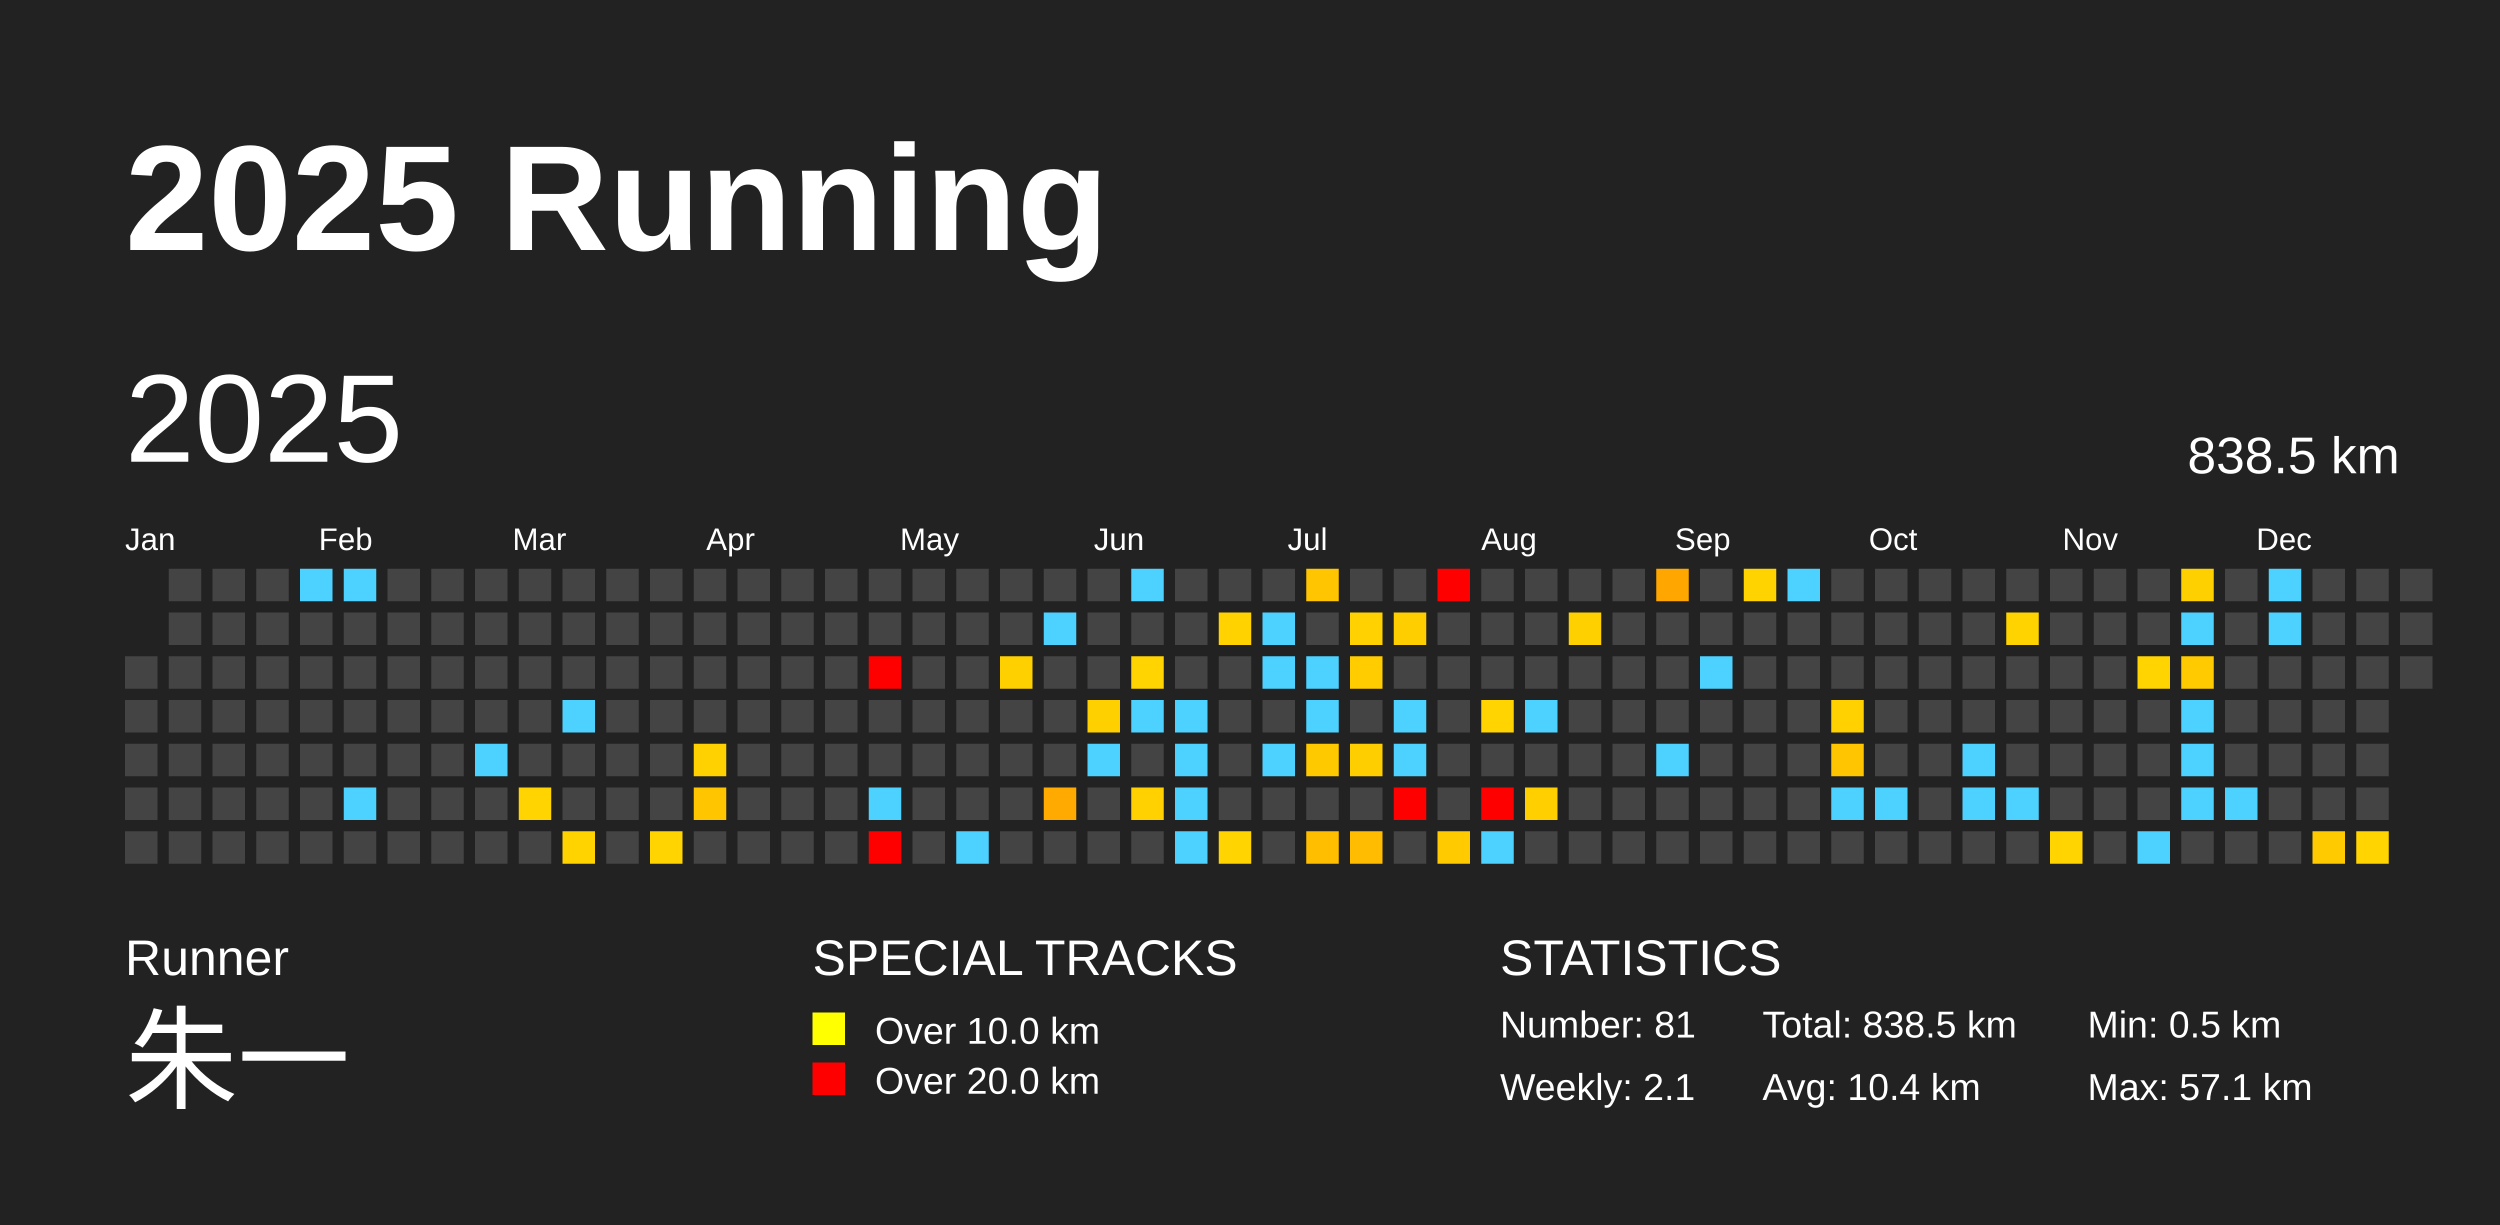
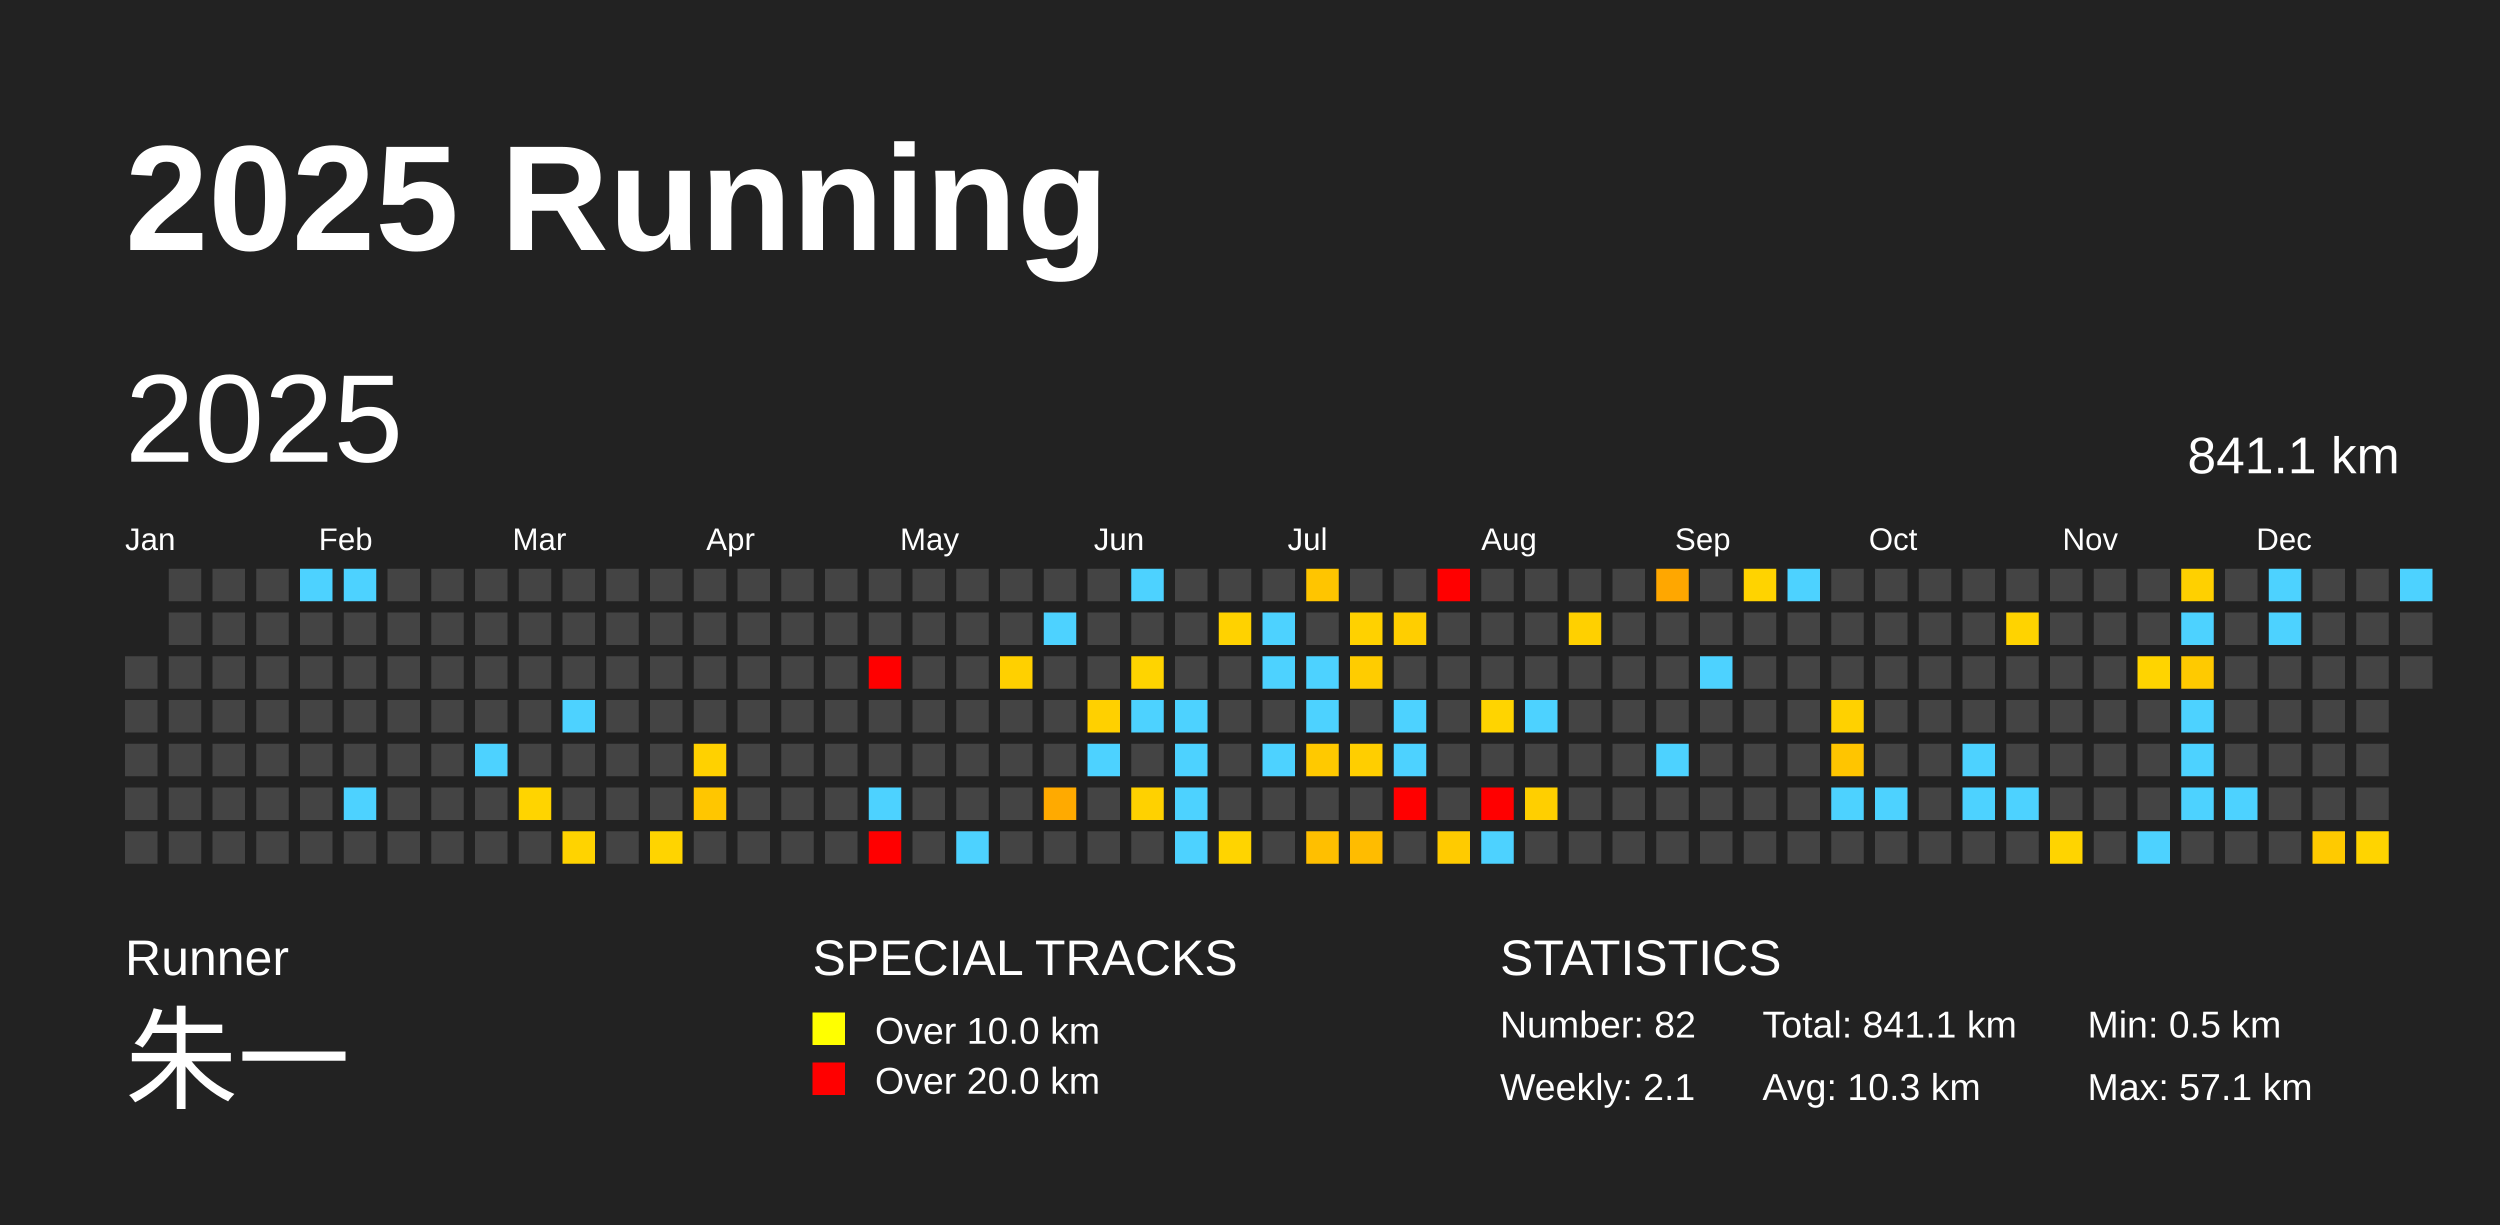
<svg xmlns="http://www.w3.org/2000/svg" baseProfile="full" height="98mm" version="1.1" viewBox="0,0,200,98" width="200mm">
  <defs />
  <rect fill="#222222" height="98" width="200" x="0" y="0" />
  <text fill="#FFFFFF" style="font-size:12px; font-family:Arial; font-weight:bold;" x="10" y="20">2025 Running</text>
  <text fill="#FFFFFF" style="font-size:4px; font-family:Arial" x="10" y="78">Runner</text>
  <text fill="#FFFFFF" style="font-size:9px; font-family:Arial" x="10" y="88">朱一</text>
  <text fill="#FFFFFF" style="font-size:4px; font-family:Arial" x="65" y="78">SPECIAL TRACKS</text>
  <rect fill="yellow" height="2.6" width="2.6" x="65" y="81" />
  <text fill="#FFFFFF" style="font-size:3px; font-family:Arial" x="70" y="83.5">Over 10.0 km</text>
  <rect fill="red" height="2.6" width="2.6" x="65" y="85" />
  <text fill="#FFFFFF" style="font-size:3px; font-family:Arial" x="70" y="87.5">Over 20.0 km</text>
  <text fill="#FFFFFF" style="font-size:4px; font-family:Arial" x="120" y="78">STATISTICS</text>
-   <text fill="#FFFFFF" style="font-size:3px; font-family:Arial" x="120" y="83">Number: 81</text>
+   <text fill="#FFFFFF" style="font-size:3px; font-family:Arial" x="120" y="83">Number: 82</text>
  <text fill="#FFFFFF" style="font-size:3px; font-family:Arial" x="120" y="88">Weekly: 2.1</text>
-   <text fill="#FFFFFF" style="font-size:3px; font-family:Arial" x="141" y="83">Total: 838.5 km</text>
-   <text fill="#FFFFFF" style="font-size:3px; font-family:Arial" x="141" y="88">Avg: 10.4 km</text>
+   <text fill="#FFFFFF" style="font-size:3px; font-family:Arial" x="141" y="83">Total: 841.1 km</text>
+   <text fill="#FFFFFF" style="font-size:3px; font-family:Arial" x="141" y="88">Avg: 10.3 km</text>
  <text fill="#FFFFFF" style="font-size:3px; font-family:Arial" x="167" y="83">Min: 0.5 km</text>
  <text fill="#FFFFFF" style="font-size:3px; font-family:Arial" x="167" y="88">Max: 57.1 km</text>
  <text dominant-baseline="hanging" fill="#FFFFFF" style="font-size:10.0px; font-family:Arial;" x="10" y="30">2025</text>
-   <text dominant-baseline="hanging" fill="#FFFFFF" style="font-size:4.125px; font-family:Arial;" x="175" y="35">838.5 km</text>
+   <text dominant-baseline="hanging" fill="#FFFFFF" style="font-size:4.125px; font-family:Arial;" x="175" y="35">841.1 km</text>
  <text fill="#FFFFFF" style="font-size:2.5px; font-family:Arial" x="10.0" y="44">Jan</text>
  <text fill="#FFFFFF" style="font-size:2.5px; font-family:Arial" x="25.5" y="44">Feb</text>
  <text fill="#FFFFFF" style="font-size:2.5px; font-family:Arial" x="41.0" y="44">Mar</text>
  <text fill="#FFFFFF" style="font-size:2.5px; font-family:Arial" x="56.5" y="44">Apr</text>
  <text fill="#FFFFFF" style="font-size:2.5px; font-family:Arial" x="72.0" y="44">May</text>
  <text fill="#FFFFFF" style="font-size:2.5px; font-family:Arial" x="87.5" y="44">Jun</text>
  <text fill="#FFFFFF" style="font-size:2.5px; font-family:Arial" x="103.0" y="44">Jul</text>
  <text fill="#FFFFFF" style="font-size:2.5px; font-family:Arial" x="118.5" y="44">Aug</text>
  <text fill="#FFFFFF" style="font-size:2.5px; font-family:Arial" x="134.0" y="44">Sep</text>
  <text fill="#FFFFFF" style="font-size:2.5px; font-family:Arial" x="149.5" y="44">Oct</text>
  <text fill="#FFFFFF" style="font-size:2.5px; font-family:Arial" x="165.0" y="44">Nov</text>
  <text fill="#FFFFFF" style="font-size:2.5px; font-family:Arial" x="180.5" y="44">Dec</text>
  <rect fill="#444444" height="2.6" width="2.6" x="10.0" y="52.5" />
  <rect fill="#444444" height="2.6" width="2.6" x="10.0" y="56.0" />
  <rect fill="#444444" height="2.6" width="2.6" x="10.0" y="59.5" />
  <rect fill="#444444" height="2.6" width="2.6" x="10.0" y="63.0" />
  <rect fill="#444444" height="2.6" width="2.6" x="10.0" y="66.5" />
  <rect fill="#444444" height="2.6" width="2.6" x="13.5" y="45.5" />
  <rect fill="#444444" height="2.6" width="2.6" x="13.5" y="49.0" />
  <rect fill="#444444" height="2.6" width="2.6" x="13.5" y="52.5" />
  <rect fill="#444444" height="2.6" width="2.6" x="13.5" y="56.0" />
  <rect fill="#444444" height="2.6" width="2.6" x="13.5" y="59.5" />
  <rect fill="#444444" height="2.6" width="2.6" x="13.5" y="63.0" />
  <rect fill="#444444" height="2.6" width="2.6" x="13.5" y="66.5" />
  <rect fill="#444444" height="2.6" width="2.6" x="17.0" y="45.5" />
  <rect fill="#444444" height="2.6" width="2.6" x="17.0" y="49.0" />
  <rect fill="#444444" height="2.6" width="2.6" x="17.0" y="52.5" />
  <rect fill="#444444" height="2.6" width="2.6" x="17.0" y="56.0" />
  <rect fill="#444444" height="2.6" width="2.6" x="17.0" y="59.5" />
  <rect fill="#444444" height="2.6" width="2.6" x="17.0" y="63.0" />
  <rect fill="#444444" height="2.6" width="2.6" x="17.0" y="66.5" />
  <rect fill="#444444" height="2.6" width="2.6" x="20.5" y="45.5" />
  <rect fill="#444444" height="2.6" width="2.6" x="20.5" y="49.0" />
  <rect fill="#444444" height="2.6" width="2.6" x="20.5" y="52.5" />
  <rect fill="#444444" height="2.6" width="2.6" x="20.5" y="56.0" />
  <rect fill="#444444" height="2.6" width="2.6" x="20.5" y="59.5" />
  <rect fill="#444444" height="2.6" width="2.6" x="20.5" y="63.0" />
  <rect fill="#444444" height="2.6" width="2.6" x="20.5" y="66.5" />
  <rect fill="#4dd2ff" height="2.6" width="2.6" x="24.0" y="45.5" />
  <rect fill="#444444" height="2.6" width="2.6" x="24.0" y="49.0" />
  <rect fill="#444444" height="2.6" width="2.6" x="24.0" y="52.5" />
  <rect fill="#444444" height="2.6" width="2.6" x="24.0" y="56.0" />
  <rect fill="#444444" height="2.6" width="2.6" x="24.0" y="59.5" />
  <rect fill="#444444" height="2.6" width="2.6" x="24.0" y="63.0" />
  <rect fill="#444444" height="2.6" width="2.6" x="24.0" y="66.5" />
  <rect fill="#4dd2ff" height="2.6" width="2.6" x="27.5" y="45.5" />
  <rect fill="#444444" height="2.6" width="2.6" x="27.5" y="49.0" />
  <rect fill="#444444" height="2.6" width="2.6" x="27.5" y="52.5" />
  <rect fill="#444444" height="2.6" width="2.6" x="27.5" y="56.0" />
  <rect fill="#444444" height="2.6" width="2.6" x="27.5" y="59.5" />
  <rect fill="#4dd2ff" height="2.6" width="2.6" x="27.5" y="63.0" />
  <rect fill="#444444" height="2.6" width="2.6" x="27.5" y="66.5" />
  <rect fill="#444444" height="2.6" width="2.6" x="31.0" y="45.5" />
  <rect fill="#444444" height="2.6" width="2.6" x="31.0" y="49.0" />
  <rect fill="#444444" height="2.6" width="2.6" x="31.0" y="52.5" />
  <rect fill="#444444" height="2.6" width="2.6" x="31.0" y="56.0" />
  <rect fill="#444444" height="2.6" width="2.6" x="31.0" y="59.5" />
  <rect fill="#444444" height="2.6" width="2.6" x="31.0" y="63.0" />
  <rect fill="#444444" height="2.6" width="2.6" x="31.0" y="66.5" />
  <rect fill="#444444" height="2.6" width="2.6" x="34.5" y="45.5" />
  <rect fill="#444444" height="2.6" width="2.6" x="34.5" y="49.0" />
  <rect fill="#444444" height="2.6" width="2.6" x="34.5" y="52.5" />
  <rect fill="#444444" height="2.6" width="2.6" x="34.5" y="56.0" />
  <rect fill="#444444" height="2.6" width="2.6" x="34.5" y="59.5" />
  <rect fill="#444444" height="2.6" width="2.6" x="34.5" y="63.0" />
  <rect fill="#444444" height="2.6" width="2.6" x="34.5" y="66.5" />
  <rect fill="#444444" height="2.6" width="2.6" x="38.0" y="45.5" />
  <rect fill="#444444" height="2.6" width="2.6" x="38.0" y="49.0" />
  <rect fill="#444444" height="2.6" width="2.6" x="38.0" y="52.5" />
  <rect fill="#444444" height="2.6" width="2.6" x="38.0" y="56.0" />
  <rect fill="#4dd2ff" height="2.6" width="2.6" x="38.0" y="59.5" />
  <rect fill="#444444" height="2.6" width="2.6" x="38.0" y="63.0" />
  <rect fill="#444444" height="2.6" width="2.6" x="38.0" y="66.5" />
  <rect fill="#444444" height="2.6" width="2.6" x="41.5" y="45.5" />
  <rect fill="#444444" height="2.6" width="2.6" x="41.5" y="49.0" />
  <rect fill="#444444" height="2.6" width="2.6" x="41.5" y="52.5" />
  <rect fill="#444444" height="2.6" width="2.6" x="41.5" y="56.0" />
  <rect fill="#444444" height="2.6" width="2.6" x="41.5" y="59.5" />
  <rect fill="#ffd400" height="2.6" width="2.6" x="41.5" y="63.0" />
  <rect fill="#444444" height="2.6" width="2.6" x="41.5" y="66.5" />
  <rect fill="#444444" height="2.6" width="2.6" x="45.0" y="45.5" />
  <rect fill="#444444" height="2.6" width="2.6" x="45.0" y="49.0" />
  <rect fill="#444444" height="2.6" width="2.6" x="45.0" y="52.5" />
  <rect fill="#4dd2ff" height="2.6" width="2.6" x="45.0" y="56.0" />
  <rect fill="#444444" height="2.6" width="2.6" x="45.0" y="59.5" />
  <rect fill="#444444" height="2.6" width="2.6" x="45.0" y="63.0" />
  <rect fill="#ffd300" height="2.6" width="2.6" x="45.0" y="66.5" />
  <rect fill="#444444" height="2.6" width="2.6" x="48.5" y="45.5" />
  <rect fill="#444444" height="2.6" width="2.6" x="48.5" y="49.0" />
  <rect fill="#444444" height="2.6" width="2.6" x="48.5" y="52.5" />
  <rect fill="#444444" height="2.6" width="2.6" x="48.5" y="56.0" />
  <rect fill="#444444" height="2.6" width="2.6" x="48.5" y="59.5" />
  <rect fill="#444444" height="2.6" width="2.6" x="48.5" y="63.0" />
  <rect fill="#444444" height="2.6" width="2.6" x="48.5" y="66.5" />
  <rect fill="#444444" height="2.6" width="2.6" x="52.0" y="45.5" />
  <rect fill="#444444" height="2.6" width="2.6" x="52.0" y="49.0" />
  <rect fill="#444444" height="2.6" width="2.6" x="52.0" y="52.5" />
  <rect fill="#444444" height="2.6" width="2.6" x="52.0" y="56.0" />
  <rect fill="#444444" height="2.6" width="2.6" x="52.0" y="59.5" />
  <rect fill="#444444" height="2.6" width="2.6" x="52.0" y="63.0" />
  <rect fill="#ffd400" height="2.6" width="2.6" x="52.0" y="66.5" />
  <rect fill="#444444" height="2.6" width="2.6" x="55.5" y="45.5" />
  <rect fill="#444444" height="2.6" width="2.6" x="55.5" y="49.0" />
  <rect fill="#444444" height="2.6" width="2.6" x="55.5" y="52.5" />
  <rect fill="#444444" height="2.6" width="2.6" x="55.5" y="56.0" />
  <rect fill="#ffd100" height="2.6" width="2.6" x="55.5" y="59.5" />
  <rect fill="#ffc600" height="2.6" width="2.6" x="55.5" y="63.0" />
  <rect fill="#444444" height="2.6" width="2.6" x="55.5" y="66.5" />
  <rect fill="#444444" height="2.6" width="2.6" x="59.0" y="45.5" />
  <rect fill="#444444" height="2.6" width="2.6" x="59.0" y="49.0" />
  <rect fill="#444444" height="2.6" width="2.6" x="59.0" y="52.5" />
  <rect fill="#444444" height="2.6" width="2.6" x="59.0" y="56.0" />
  <rect fill="#444444" height="2.6" width="2.6" x="59.0" y="59.5" />
  <rect fill="#444444" height="2.6" width="2.6" x="59.0" y="63.0" />
  <rect fill="#444444" height="2.6" width="2.6" x="59.0" y="66.5" />
  <rect fill="#444444" height="2.6" width="2.6" x="62.5" y="45.5" />
  <rect fill="#444444" height="2.6" width="2.6" x="62.5" y="49.0" />
  <rect fill="#444444" height="2.6" width="2.6" x="62.5" y="52.5" />
  <rect fill="#444444" height="2.6" width="2.6" x="62.5" y="56.0" />
  <rect fill="#444444" height="2.6" width="2.6" x="62.5" y="59.5" />
  <rect fill="#444444" height="2.6" width="2.6" x="62.5" y="63.0" />
  <rect fill="#444444" height="2.6" width="2.6" x="62.5" y="66.5" />
  <rect fill="#444444" height="2.6" width="2.6" x="66.0" y="45.5" />
  <rect fill="#444444" height="2.6" width="2.6" x="66.0" y="49.0" />
  <rect fill="#444444" height="2.6" width="2.6" x="66.0" y="52.5" />
  <rect fill="#444444" height="2.6" width="2.6" x="66.0" y="56.0" />
  <rect fill="#444444" height="2.6" width="2.6" x="66.0" y="59.5" />
  <rect fill="#444444" height="2.6" width="2.6" x="66.0" y="63.0" />
  <rect fill="#444444" height="2.6" width="2.6" x="66.0" y="66.5" />
  <rect fill="#444444" height="2.6" width="2.6" x="69.5" y="45.5" />
  <rect fill="#444444" height="2.6" width="2.6" x="69.5" y="49.0" />
  <rect fill="red" height="2.6" width="2.6" x="69.5" y="52.5" />
  <rect fill="#444444" height="2.6" width="2.6" x="69.5" y="56.0" />
  <rect fill="#444444" height="2.6" width="2.6" x="69.5" y="59.5" />
  <rect fill="#4dd2ff" height="2.6" width="2.6" x="69.5" y="63.0" />
  <rect fill="red" height="2.6" width="2.6" x="69.5" y="66.5" />
  <rect fill="#444444" height="2.6" width="2.6" x="73.0" y="45.5" />
  <rect fill="#444444" height="2.6" width="2.6" x="73.0" y="49.0" />
  <rect fill="#444444" height="2.6" width="2.6" x="73.0" y="52.5" />
  <rect fill="#444444" height="2.6" width="2.6" x="73.0" y="56.0" />
  <rect fill="#444444" height="2.6" width="2.6" x="73.0" y="59.5" />
  <rect fill="#444444" height="2.6" width="2.6" x="73.0" y="63.0" />
  <rect fill="#444444" height="2.6" width="2.6" x="73.0" y="66.5" />
  <rect fill="#444444" height="2.6" width="2.6" x="76.5" y="45.5" />
  <rect fill="#444444" height="2.6" width="2.6" x="76.5" y="49.0" />
  <rect fill="#444444" height="2.6" width="2.6" x="76.5" y="52.5" />
  <rect fill="#444444" height="2.6" width="2.6" x="76.5" y="56.0" />
  <rect fill="#444444" height="2.6" width="2.6" x="76.5" y="59.5" />
  <rect fill="#444444" height="2.6" width="2.6" x="76.5" y="63.0" />
  <rect fill="#4dd2ff" height="2.6" width="2.6" x="76.5" y="66.5" />
  <rect fill="#444444" height="2.6" width="2.6" x="80.0" y="45.5" />
  <rect fill="#444444" height="2.6" width="2.6" x="80.0" y="49.0" />
  <rect fill="#ffd000" height="2.6" width="2.6" x="80.0" y="52.5" />
  <rect fill="#444444" height="2.6" width="2.6" x="80.0" y="56.0" />
  <rect fill="#444444" height="2.6" width="2.6" x="80.0" y="59.5" />
  <rect fill="#444444" height="2.6" width="2.6" x="80.0" y="63.0" />
  <rect fill="#444444" height="2.6" width="2.6" x="80.0" y="66.5" />
  <rect fill="#444444" height="2.6" width="2.6" x="83.5" y="45.5" />
  <rect fill="#4dd2ff" height="2.6" width="2.6" x="83.5" y="49.0" />
  <rect fill="#444444" height="2.6" width="2.6" x="83.5" y="52.5" />
  <rect fill="#444444" height="2.6" width="2.6" x="83.5" y="56.0" />
  <rect fill="#444444" height="2.6" width="2.6" x="83.5" y="59.5" />
  <rect fill="#ffaa00" height="2.6" width="2.6" x="83.5" y="63.0" />
  <rect fill="#444444" height="2.6" width="2.6" x="83.5" y="66.5" />
  <rect fill="#444444" height="2.6" width="2.6" x="87.0" y="45.5" />
  <rect fill="#444444" height="2.6" width="2.6" x="87.0" y="49.0" />
  <rect fill="#444444" height="2.6" width="2.6" x="87.0" y="52.5" />
  <rect fill="#ffd000" height="2.6" width="2.6" x="87.0" y="56.0" />
  <rect fill="#4dd2ff" height="2.6" width="2.6" x="87.0" y="59.5" />
  <rect fill="#444444" height="2.6" width="2.6" x="87.0" y="63.0" />
  <rect fill="#444444" height="2.6" width="2.6" x="87.0" y="66.5" />
  <rect fill="#4dd2ff" height="2.6" width="2.6" x="90.5" y="45.5" />
  <rect fill="#444444" height="2.6" width="2.6" x="90.5" y="49.0" />
  <rect fill="#ffd400" height="2.6" width="2.6" x="90.5" y="52.5" />
  <rect fill="#4dd2ff" height="2.6" width="2.6" x="90.5" y="56.0" />
  <rect fill="#444444" height="2.6" width="2.6" x="90.5" y="59.5" />
  <rect fill="#ffd100" height="2.6" width="2.6" x="90.5" y="63.0" />
  <rect fill="#444444" height="2.6" width="2.6" x="90.5" y="66.5" />
  <rect fill="#444444" height="2.6" width="2.6" x="94.0" y="45.5" />
  <rect fill="#444444" height="2.6" width="2.6" x="94.0" y="49.0" />
  <rect fill="#444444" height="2.6" width="2.6" x="94.0" y="52.5" />
  <rect fill="#4dd2ff" height="2.6" width="2.6" x="94.0" y="56.0" />
  <rect fill="#4dd2ff" height="2.6" width="2.6" x="94.0" y="59.5" />
  <rect fill="#4dd2ff" height="2.6" width="2.6" x="94.0" y="63.0" />
  <rect fill="#4dd2ff" height="2.6" width="2.6" x="94.0" y="66.5" />
  <rect fill="#444444" height="2.6" width="2.6" x="97.5" y="45.5" />
  <rect fill="#ffd200" height="2.6" width="2.6" x="97.5" y="49.0" />
  <rect fill="#444444" height="2.6" width="2.6" x="97.5" y="52.5" />
  <rect fill="#444444" height="2.6" width="2.6" x="97.5" y="56.0" />
  <rect fill="#444444" height="2.6" width="2.6" x="97.5" y="59.5" />
  <rect fill="#444444" height="2.6" width="2.6" x="97.5" y="63.0" />
  <rect fill="#ffd400" height="2.6" width="2.6" x="97.5" y="66.5" />
  <rect fill="#444444" height="2.6" width="2.6" x="101.0" y="45.5" />
  <rect fill="#4dd2ff" height="2.6" width="2.6" x="101.0" y="49.0" />
  <rect fill="#4dd2ff" height="2.6" width="2.6" x="101.0" y="52.5" />
  <rect fill="#444444" height="2.6" width="2.6" x="101.0" y="56.0" />
  <rect fill="#4dd2ff" height="2.6" width="2.6" x="101.0" y="59.5" />
  <rect fill="#444444" height="2.6" width="2.6" x="101.0" y="63.0" />
  <rect fill="#444444" height="2.6" width="2.6" x="101.0" y="66.5" />
  <rect fill="#ffc500" height="2.6" width="2.6" x="104.5" y="45.5" />
  <rect fill="#444444" height="2.6" width="2.6" x="104.5" y="49.0" />
  <rect fill="#4dd2ff" height="2.6" width="2.6" x="104.5" y="52.5" />
  <rect fill="#4dd2ff" height="2.6" width="2.6" x="104.5" y="56.0" />
  <rect fill="#ffc900" height="2.6" width="2.6" x="104.5" y="59.5" />
  <rect fill="#444444" height="2.6" width="2.6" x="104.5" y="63.0" />
  <rect fill="#ffbf00" height="2.6" width="2.6" x="104.5" y="66.5" />
  <rect fill="#444444" height="2.6" width="2.6" x="108.0" y="45.5" />
  <rect fill="#ffd100" height="2.6" width="2.6" x="108.0" y="49.0" />
  <rect fill="#ffcc00" height="2.6" width="2.6" x="108.0" y="52.5" />
  <rect fill="#444444" height="2.6" width="2.6" x="108.0" y="56.0" />
  <rect fill="#ffce00" height="2.6" width="2.6" x="108.0" y="59.5" />
  <rect fill="#444444" height="2.6" width="2.6" x="108.0" y="63.0" />
  <rect fill="#ffbc00" height="2.6" width="2.6" x="108.0" y="66.5" />
  <rect fill="#444444" height="2.6" width="2.6" x="111.5" y="45.5" />
  <rect fill="#ffce00" height="2.6" width="2.6" x="111.5" y="49.0" />
  <rect fill="#444444" height="2.6" width="2.6" x="111.5" y="52.5" />
  <rect fill="#4dd2ff" height="2.6" width="2.6" x="111.5" y="56.0" />
  <rect fill="#4dd2ff" height="2.6" width="2.6" x="111.5" y="59.5" />
  <rect fill="red" height="2.6" width="2.6" x="111.5" y="63.0" />
  <rect fill="#444444" height="2.6" width="2.6" x="111.5" y="66.5" />
  <rect fill="red" height="2.6" width="2.6" x="115.0" y="45.5" />
  <rect fill="#444444" height="2.6" width="2.6" x="115.0" y="49.0" />
  <rect fill="#444444" height="2.6" width="2.6" x="115.0" y="52.5" />
  <rect fill="#444444" height="2.6" width="2.6" x="115.0" y="56.0" />
  <rect fill="#444444" height="2.6" width="2.6" x="115.0" y="59.5" />
  <rect fill="#444444" height="2.6" width="2.6" x="115.0" y="63.0" />
  <rect fill="#ffcb00" height="2.6" width="2.6" x="115.0" y="66.5" />
  <rect fill="#444444" height="2.6" width="2.6" x="118.5" y="45.5" />
  <rect fill="#444444" height="2.6" width="2.6" x="118.5" y="49.0" />
  <rect fill="#444444" height="2.6" width="2.6" x="118.5" y="52.5" />
  <rect fill="#ffd400" height="2.6" width="2.6" x="118.5" y="56.0" />
  <rect fill="#444444" height="2.6" width="2.6" x="118.5" y="59.5" />
  <rect fill="red" height="2.6" width="2.6" x="118.5" y="63.0" />
  <rect fill="#4dd2ff" height="2.6" width="2.6" x="118.5" y="66.5" />
  <rect fill="#444444" height="2.6" width="2.6" x="122.0" y="45.5" />
  <rect fill="#444444" height="2.6" width="2.6" x="122.0" y="49.0" />
  <rect fill="#444444" height="2.6" width="2.6" x="122.0" y="52.5" />
  <rect fill="#4dd2ff" height="2.6" width="2.6" x="122.0" y="56.0" />
  <rect fill="#444444" height="2.6" width="2.6" x="122.0" y="59.5" />
  <rect fill="#ffcf00" height="2.6" width="2.6" x="122.0" y="63.0" />
  <rect fill="#444444" height="2.6" width="2.6" x="122.0" y="66.5" />
  <rect fill="#444444" height="2.6" width="2.6" x="125.5" y="45.5" />
  <rect fill="#ffd000" height="2.6" width="2.6" x="125.5" y="49.0" />
  <rect fill="#444444" height="2.6" width="2.6" x="125.5" y="52.5" />
  <rect fill="#444444" height="2.6" width="2.6" x="125.5" y="56.0" />
  <rect fill="#444444" height="2.6" width="2.6" x="125.5" y="59.5" />
  <rect fill="#444444" height="2.6" width="2.6" x="125.5" y="63.0" />
  <rect fill="#444444" height="2.6" width="2.6" x="125.5" y="66.5" />
  <rect fill="#444444" height="2.6" width="2.6" x="129.0" y="45.5" />
  <rect fill="#444444" height="2.6" width="2.6" x="129.0" y="49.0" />
  <rect fill="#444444" height="2.6" width="2.6" x="129.0" y="52.5" />
  <rect fill="#444444" height="2.6" width="2.6" x="129.0" y="56.0" />
  <rect fill="#444444" height="2.6" width="2.6" x="129.0" y="59.5" />
  <rect fill="#444444" height="2.6" width="2.6" x="129.0" y="63.0" />
  <rect fill="#444444" height="2.6" width="2.6" x="129.0" y="66.5" />
  <rect fill="#ffa700" height="2.6" width="2.6" x="132.5" y="45.5" />
  <rect fill="#444444" height="2.6" width="2.6" x="132.5" y="49.0" />
  <rect fill="#444444" height="2.6" width="2.6" x="132.5" y="52.5" />
  <rect fill="#444444" height="2.6" width="2.6" x="132.5" y="56.0" />
  <rect fill="#4dd2ff" height="2.6" width="2.6" x="132.5" y="59.5" />
  <rect fill="#444444" height="2.6" width="2.6" x="132.5" y="63.0" />
  <rect fill="#444444" height="2.6" width="2.6" x="132.5" y="66.5" />
  <rect fill="#444444" height="2.6" width="2.6" x="136.0" y="45.5" />
  <rect fill="#444444" height="2.6" width="2.6" x="136.0" y="49.0" />
  <rect fill="#4dd2ff" height="2.6" width="2.6" x="136.0" y="52.5" />
  <rect fill="#444444" height="2.6" width="2.6" x="136.0" y="56.0" />
  <rect fill="#444444" height="2.6" width="2.6" x="136.0" y="59.5" />
  <rect fill="#444444" height="2.6" width="2.6" x="136.0" y="63.0" />
  <rect fill="#444444" height="2.6" width="2.6" x="136.0" y="66.5" />
  <rect fill="#ffd300" height="2.6" width="2.6" x="139.5" y="45.5" />
  <rect fill="#444444" height="2.6" width="2.6" x="139.5" y="49.0" />
  <rect fill="#444444" height="2.6" width="2.6" x="139.5" y="52.5" />
  <rect fill="#444444" height="2.6" width="2.6" x="139.5" y="56.0" />
  <rect fill="#444444" height="2.6" width="2.6" x="139.5" y="59.5" />
  <rect fill="#444444" height="2.6" width="2.6" x="139.5" y="63.0" />
  <rect fill="#444444" height="2.6" width="2.6" x="139.5" y="66.5" />
  <rect fill="#4dd2ff" height="2.6" width="2.6" x="143.0" y="45.5" />
  <rect fill="#444444" height="2.6" width="2.6" x="143.0" y="49.0" />
  <rect fill="#444444" height="2.6" width="2.6" x="143.0" y="52.5" />
  <rect fill="#444444" height="2.6" width="2.6" x="143.0" y="56.0" />
  <rect fill="#444444" height="2.6" width="2.6" x="143.0" y="59.5" />
  <rect fill="#444444" height="2.6" width="2.6" x="143.0" y="63.0" />
  <rect fill="#444444" height="2.6" width="2.6" x="143.0" y="66.5" />
  <rect fill="#444444" height="2.6" width="2.6" x="146.5" y="45.5" />
  <rect fill="#444444" height="2.6" width="2.6" x="146.5" y="49.0" />
  <rect fill="#444444" height="2.6" width="2.6" x="146.5" y="52.5" />
  <rect fill="#ffd100" height="2.6" width="2.6" x="146.5" y="56.0" />
  <rect fill="#ffc500" height="2.6" width="2.6" x="146.5" y="59.5" />
  <rect fill="#4dd2ff" height="2.6" width="2.6" x="146.5" y="63.0" />
  <rect fill="#444444" height="2.6" width="2.6" x="146.5" y="66.5" />
  <rect fill="#444444" height="2.6" width="2.6" x="150.0" y="45.5" />
  <rect fill="#444444" height="2.6" width="2.6" x="150.0" y="49.0" />
  <rect fill="#444444" height="2.6" width="2.6" x="150.0" y="52.5" />
  <rect fill="#444444" height="2.6" width="2.6" x="150.0" y="56.0" />
  <rect fill="#444444" height="2.6" width="2.6" x="150.0" y="59.5" />
  <rect fill="#4dd2ff" height="2.6" width="2.6" x="150.0" y="63.0" />
  <rect fill="#444444" height="2.6" width="2.6" x="150.0" y="66.5" />
  <rect fill="#444444" height="2.6" width="2.6" x="153.5" y="45.5" />
  <rect fill="#444444" height="2.6" width="2.6" x="153.5" y="49.0" />
  <rect fill="#444444" height="2.6" width="2.6" x="153.5" y="52.5" />
  <rect fill="#444444" height="2.6" width="2.6" x="153.5" y="56.0" />
  <rect fill="#444444" height="2.6" width="2.6" x="153.5" y="59.5" />
  <rect fill="#444444" height="2.6" width="2.6" x="153.5" y="63.0" />
  <rect fill="#444444" height="2.6" width="2.6" x="153.5" y="66.5" />
  <rect fill="#444444" height="2.6" width="2.6" x="157.0" y="45.5" />
  <rect fill="#444444" height="2.6" width="2.6" x="157.0" y="49.0" />
  <rect fill="#444444" height="2.6" width="2.6" x="157.0" y="52.5" />
  <rect fill="#444444" height="2.6" width="2.6" x="157.0" y="56.0" />
  <rect fill="#4dd2ff" height="2.6" width="2.6" x="157.0" y="59.5" />
  <rect fill="#4dd2ff" height="2.6" width="2.6" x="157.0" y="63.0" />
  <rect fill="#444444" height="2.6" width="2.6" x="157.0" y="66.5" />
  <rect fill="#444444" height="2.6" width="2.6" x="160.5" y="45.5" />
  <rect fill="#ffd300" height="2.6" width="2.6" x="160.5" y="49.0" />
  <rect fill="#444444" height="2.6" width="2.6" x="160.5" y="52.5" />
  <rect fill="#444444" height="2.6" width="2.6" x="160.5" y="56.0" />
  <rect fill="#444444" height="2.6" width="2.6" x="160.5" y="59.5" />
  <rect fill="#4dd2ff" height="2.6" width="2.6" x="160.5" y="63.0" />
  <rect fill="#444444" height="2.6" width="2.6" x="160.5" y="66.5" />
  <rect fill="#444444" height="2.6" width="2.6" x="164.0" y="45.5" />
  <rect fill="#444444" height="2.6" width="2.6" x="164.0" y="49.0" />
  <rect fill="#444444" height="2.6" width="2.6" x="164.0" y="52.5" />
  <rect fill="#444444" height="2.6" width="2.6" x="164.0" y="56.0" />
  <rect fill="#444444" height="2.6" width="2.6" x="164.0" y="59.5" />
  <rect fill="#444444" height="2.6" width="2.6" x="164.0" y="63.0" />
  <rect fill="#ffd400" height="2.6" width="2.6" x="164.0" y="66.5" />
  <rect fill="#444444" height="2.6" width="2.6" x="167.5" y="45.5" />
  <rect fill="#444444" height="2.6" width="2.6" x="167.5" y="49.0" />
  <rect fill="#444444" height="2.6" width="2.6" x="167.5" y="52.5" />
  <rect fill="#444444" height="2.6" width="2.6" x="167.5" y="56.0" />
  <rect fill="#444444" height="2.6" width="2.6" x="167.5" y="59.5" />
  <rect fill="#444444" height="2.6" width="2.6" x="167.5" y="63.0" />
  <rect fill="#444444" height="2.6" width="2.6" x="167.5" y="66.5" />
  <rect fill="#444444" height="2.6" width="2.6" x="171.0" y="45.5" />
  <rect fill="#444444" height="2.6" width="2.6" x="171.0" y="49.0" />
  <rect fill="#ffd400" height="2.6" width="2.6" x="171.0" y="52.5" />
  <rect fill="#444444" height="2.6" width="2.6" x="171.0" y="56.0" />
  <rect fill="#444444" height="2.6" width="2.6" x="171.0" y="59.5" />
  <rect fill="#444444" height="2.6" width="2.6" x="171.0" y="63.0" />
  <rect fill="#4dd2ff" height="2.6" width="2.6" x="171.0" y="66.5" />
  <rect fill="#ffd000" height="2.6" width="2.6" x="174.5" y="45.5" />
  <rect fill="#4dd2ff" height="2.6" width="2.6" x="174.5" y="49.0" />
  <rect fill="#ffca00" height="2.6" width="2.6" x="174.5" y="52.5" />
  <rect fill="#4dd2ff" height="2.6" width="2.6" x="174.5" y="56.0" />
  <rect fill="#4dd2ff" height="2.6" width="2.6" x="174.5" y="59.5" />
  <rect fill="#4dd2ff" height="2.6" width="2.6" x="174.5" y="63.0" />
  <rect fill="#444444" height="2.6" width="2.6" x="174.5" y="66.5" />
  <rect fill="#444444" height="2.6" width="2.6" x="178.0" y="45.5" />
  <rect fill="#444444" height="2.6" width="2.6" x="178.0" y="49.0" />
  <rect fill="#444444" height="2.6" width="2.6" x="178.0" y="52.5" />
  <rect fill="#444444" height="2.6" width="2.6" x="178.0" y="56.0" />
  <rect fill="#444444" height="2.6" width="2.6" x="178.0" y="59.5" />
  <rect fill="#4dd2ff" height="2.6" width="2.6" x="178.0" y="63.0" />
  <rect fill="#444444" height="2.6" width="2.6" x="178.0" y="66.5" />
  <rect fill="#4dd2ff" height="2.6" width="2.6" x="181.5" y="45.5" />
  <rect fill="#4dd2ff" height="2.6" width="2.6" x="181.5" y="49.0" />
  <rect fill="#444444" height="2.6" width="2.6" x="181.5" y="52.5" />
  <rect fill="#444444" height="2.6" width="2.6" x="181.5" y="56.0" />
  <rect fill="#444444" height="2.6" width="2.6" x="181.5" y="59.5" />
  <rect fill="#444444" height="2.6" width="2.6" x="181.5" y="63.0" />
  <rect fill="#444444" height="2.6" width="2.6" x="181.5" y="66.5" />
  <rect fill="#444444" height="2.6" width="2.6" x="185.0" y="45.5" />
  <rect fill="#444444" height="2.6" width="2.6" x="185.0" y="49.0" />
  <rect fill="#444444" height="2.6" width="2.6" x="185.0" y="52.5" />
  <rect fill="#444444" height="2.6" width="2.6" x="185.0" y="56.0" />
  <rect fill="#444444" height="2.6" width="2.6" x="185.0" y="59.5" />
  <rect fill="#444444" height="2.6" width="2.6" x="185.0" y="63.0" />
  <rect fill="#ffca00" height="2.6" width="2.6" x="185.0" y="66.5" />
  <rect fill="#444444" height="2.6" width="2.6" x="188.5" y="45.5" />
  <rect fill="#444444" height="2.6" width="2.6" x="188.5" y="49.0" />
  <rect fill="#444444" height="2.6" width="2.6" x="188.5" y="52.5" />
  <rect fill="#444444" height="2.6" width="2.6" x="188.5" y="56.0" />
  <rect fill="#444444" height="2.6" width="2.6" x="188.5" y="59.5" />
  <rect fill="#444444" height="2.6" width="2.6" x="188.5" y="63.0" />
  <rect fill="#ffd400" height="2.6" width="2.6" x="188.5" y="66.5" />
-   <rect fill="#444444" height="2.6" width="2.6" x="192.0" y="45.5" />
+   <rect fill="#4dd2ff" height="2.6" width="2.6" x="192.0" y="45.5" />
  <rect fill="#444444" height="2.6" width="2.6" x="192.0" y="49.0" />
  <rect fill="#444444" height="2.6" width="2.6" x="192.0" y="52.5" />
</svg>
